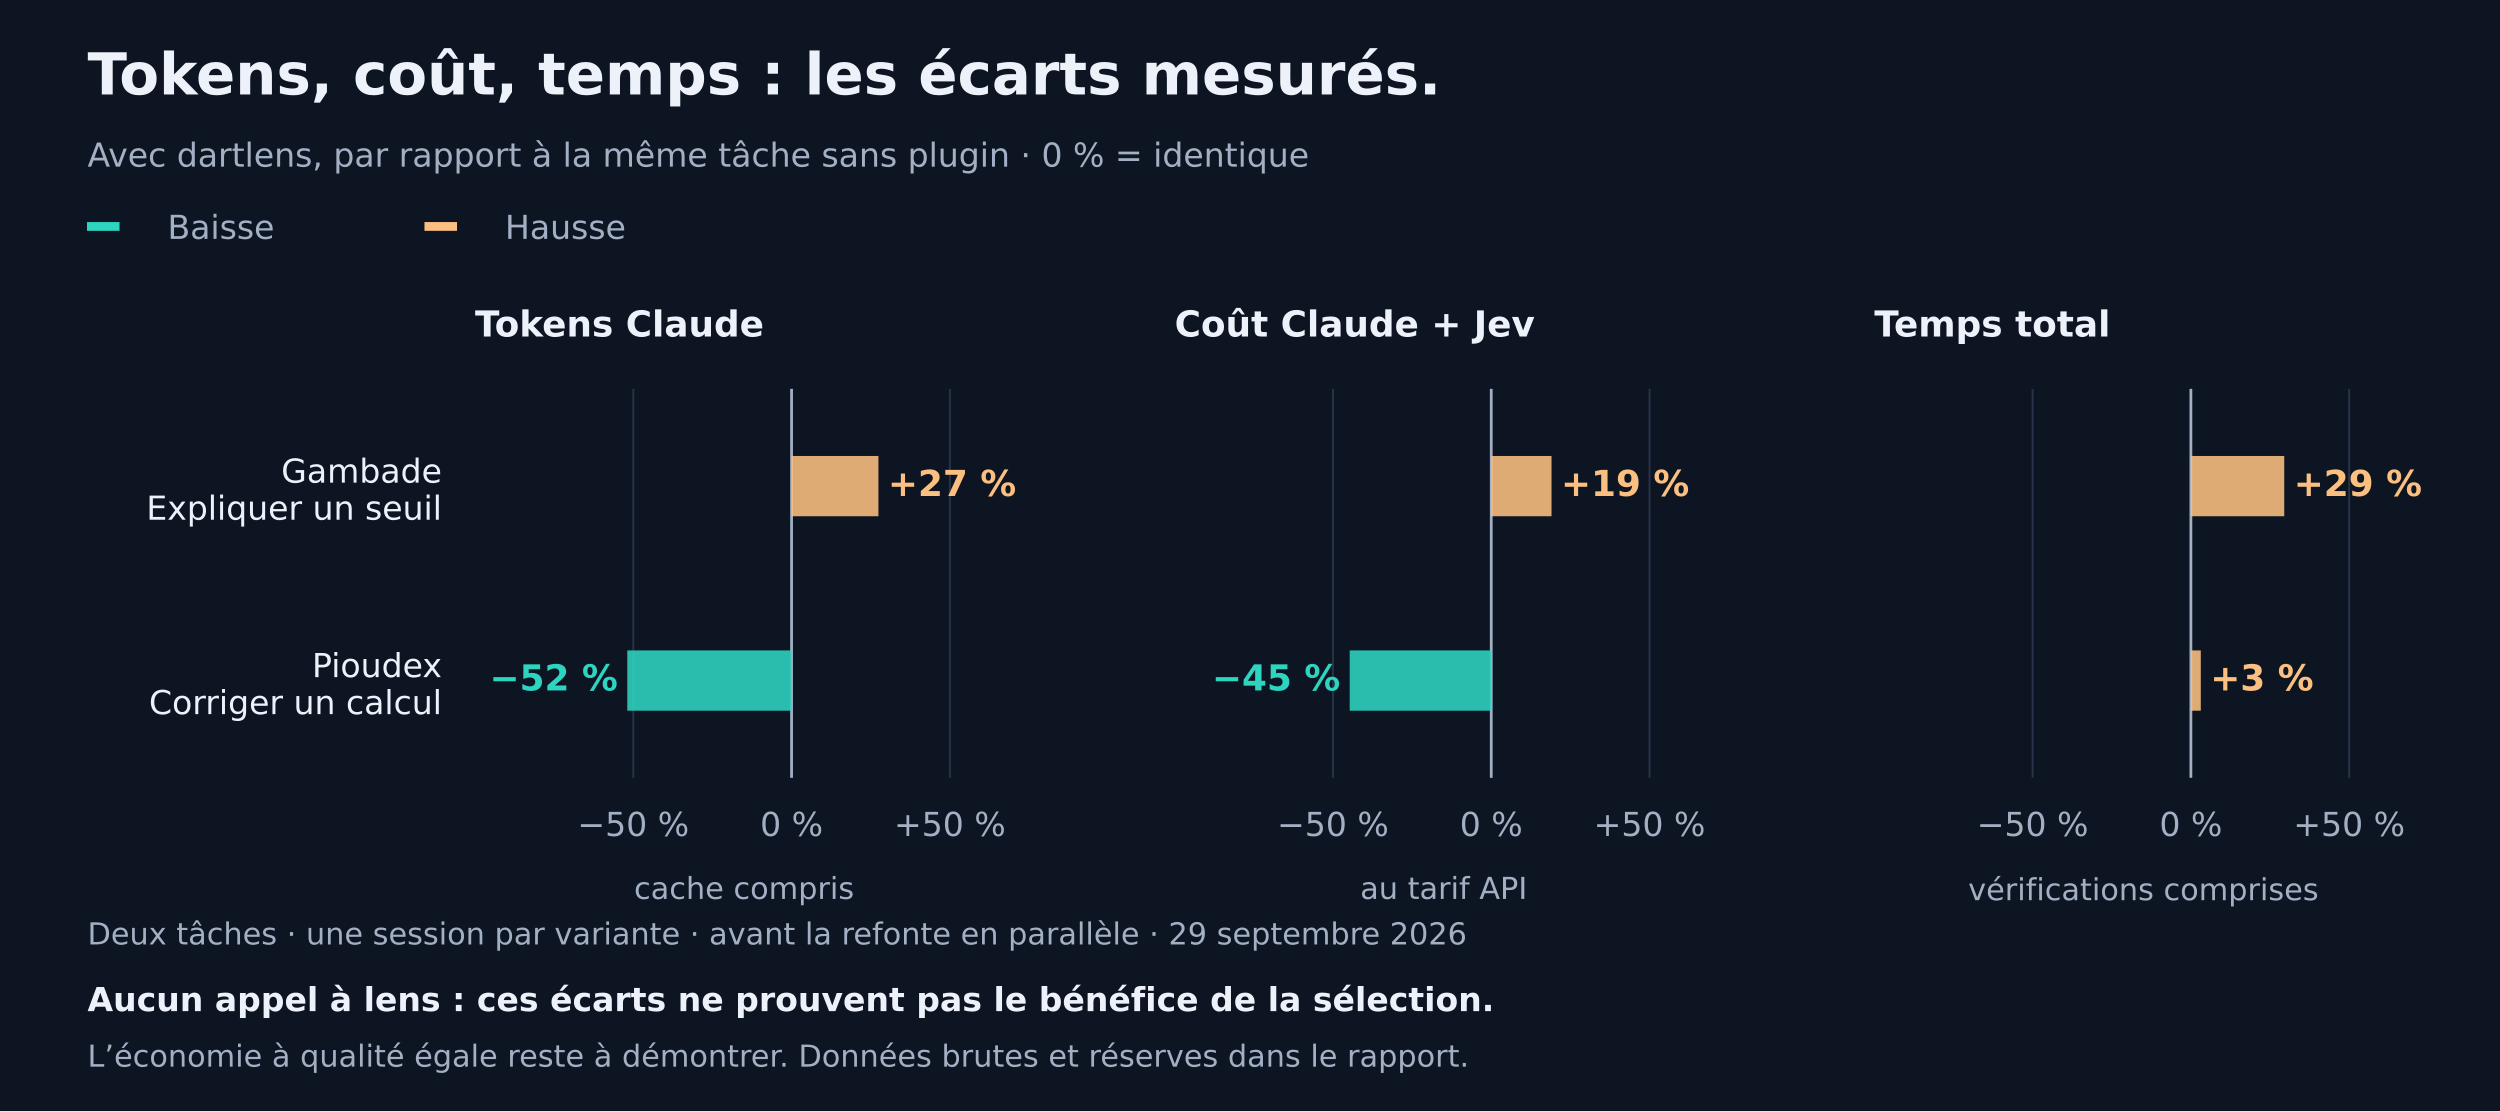
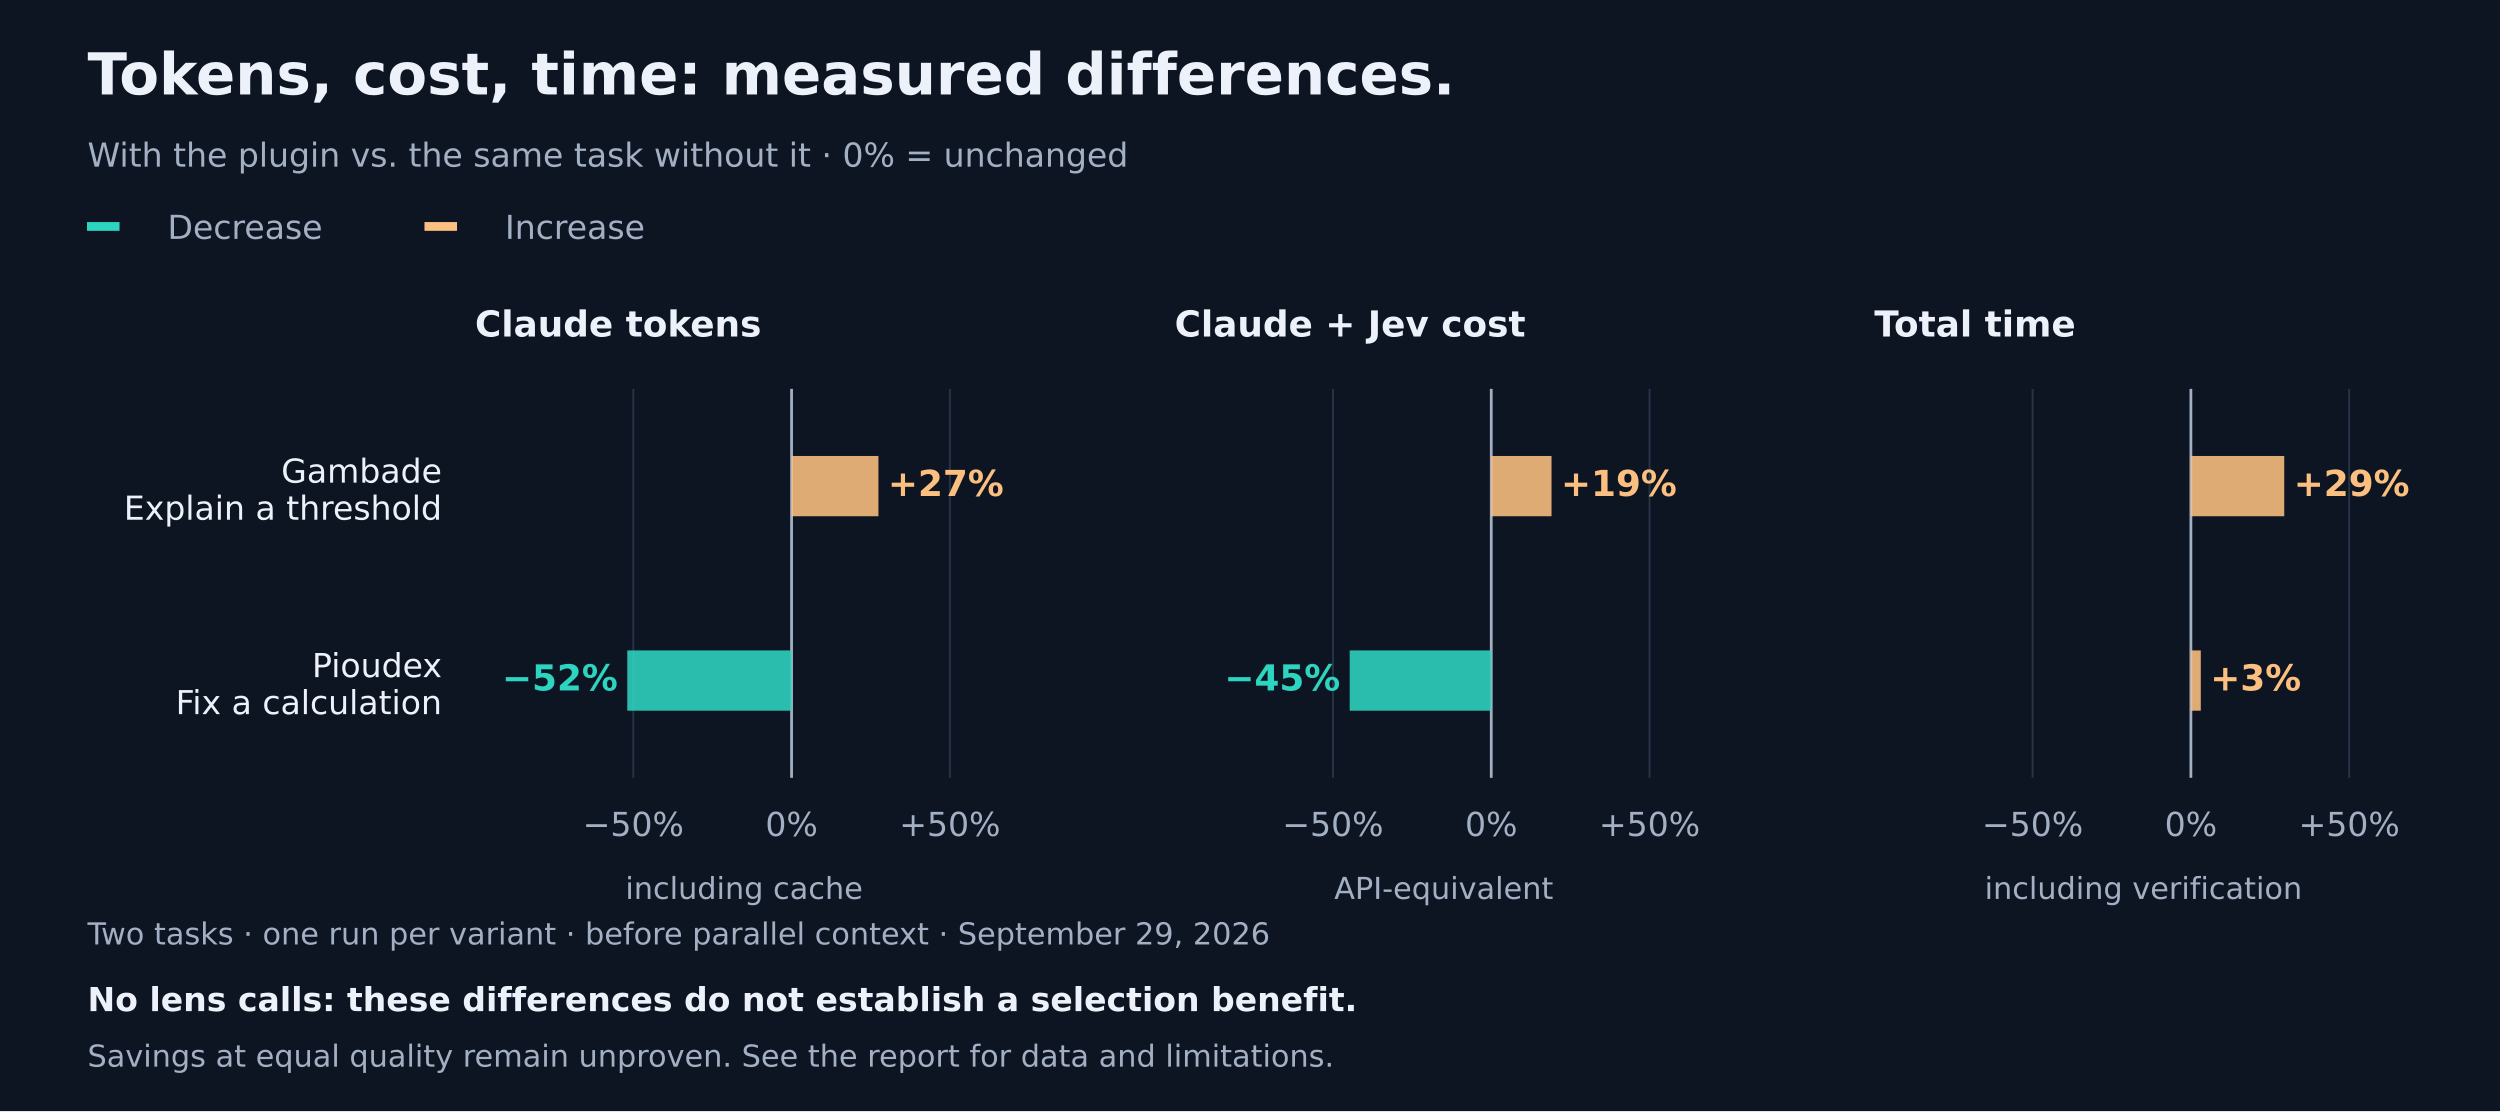
<svg xmlns="http://www.w3.org/2000/svg" width="907.2pt" height="403.2pt" viewBox="0 0 907.2 403.2" version="1.1">
  <defs>
    <style type="text/css">*{stroke-linejoin: round; stroke-linecap: butt}</style>
  </defs>
  <g id="figure_1">
    <g id="patch_1">
      <path d="M 0 403.2 L 907.2 403.2 L 907.2 0 L 0 0 z " style="fill: #0d1422" />
    </g>
    <g id="axes_1">
      <g id="patch_2">
        <path d="M 172.368 282.24 L 367.668 282.24 L 367.668 141.12 L 172.368 141.12 z " style="fill: #0d1422" />
      </g>
      <g id="matplotlib.axis_1">
        <g id="xtick_1">
          <g id="line2d_1">
            <path d="M 229.809 282.24 L 229.809 141.12 " clip-path="url(#pbb0e00a999)" style="fill: none; stroke: #263348; stroke-width: 0.7; stroke-linecap: square" />
          </g>
          <g id="line2d_2" />
          <g id="text_1">
-             <text style="fill: #a3b0c4; font: 12px 'DejaVu Sans'; text-anchor: middle" x="229.809" y="303.358" transform="rotate(-0 229.8092 303.3581)">−50 %</text>
+             <text style="fill: #a3b0c4; font: 12px 'DejaVu Sans'; text-anchor: middle" x="229.809" y="303.358" transform="rotate(-0 229.8092 303.3581)">−50%</text>
          </g>
        </g>
        <g id="xtick_2">
          <g id="line2d_3">
            <path d="M 287.25 282.24 L 287.25 141.12 " clip-path="url(#pbb0e00a999)" style="fill: none; stroke: #263348; stroke-width: 0.7; stroke-linecap: square" />
          </g>
          <g id="line2d_4" />
          <g id="text_2">
-             <text style="fill: #a3b0c4; font: 12px 'DejaVu Sans'; text-anchor: middle" x="287.25" y="303.358" transform="rotate(-0 287.2504 303.3581)">0 %</text>
+             <text style="fill: #a3b0c4; font: 12px 'DejaVu Sans'; text-anchor: middle" x="287.25" y="303.358" transform="rotate(-0 287.2504 303.3581)">0%</text>
          </g>
        </g>
        <g id="xtick_3">
          <g id="line2d_5">
            <path d="M 344.692 282.24 L 344.692 141.12 " clip-path="url(#pbb0e00a999)" style="fill: none; stroke: #263348; stroke-width: 0.7; stroke-linecap: square" />
          </g>
          <g id="line2d_6" />
          <g id="text_3">
-             <text style="fill: #a3b0c4; font: 12px 'DejaVu Sans'; text-anchor: middle" x="344.692" y="303.358" transform="rotate(-0 344.6915 303.3581)">+50 %</text>
+             <text style="fill: #a3b0c4; font: 12px 'DejaVu Sans'; text-anchor: middle" x="344.692" y="303.358" transform="rotate(-0 344.6915 303.3581)">+50%</text>
          </g>
        </g>
        <g id="text_4">
-           <text style="fill: #a3b0c4; font: 11px 'DejaVu Sans'; text-anchor: middle" x="270.018" y="326.212" transform="rotate(-0 270.018 326.212)">cache compris</text>
+           <text style="fill: #a3b0c4; font: 11px 'DejaVu Sans'; text-anchor: middle" x="270.018" y="326.212" transform="rotate(-0 270.018 326.212)">including cache</text>
        </g>
      </g>
      <g id="matplotlib.axis_2">
        <g id="ytick_1">
          <g id="line2d_7" />
          <g id="text_5">
            <text style="fill: #edf2fa; font: 12px 'DejaVu Sans'" transform="translate(102.0536 175.1522)">Gambade</text>
-             <text style="fill: #edf2fa; font: 12px 'DejaVu Sans'" transform="translate(53.11238 188.5896)">Expliquer un seuil</text>
+             <text style="fill: #edf2fa; font: 12px 'DejaVu Sans'" transform="translate(44.9505 188.5896)">Explain a threshold</text>
          </g>
        </g>
        <g id="ytick_2">
          <g id="line2d_8" />
          <g id="text_6">
            <text style="fill: #edf2fa; font: 12px 'DejaVu Sans'" transform="translate(113.2267 245.7122)">Pioudex</text>
-             <text style="fill: #edf2fa; font: 12px 'DejaVu Sans'" transform="translate(54.06112 259.1496)">Corriger un calcul</text>
+             <text style="fill: #edf2fa; font: 12px 'DejaVu Sans'" transform="translate(63.75675 259.1496)">Fix a calculation</text>
          </g>
        </g>
      </g>
      <g id="line2d_9">
        <path d="M 287.25 282.24 L 287.25 141.12 " clip-path="url(#pbb0e00a999)" style="fill: none; stroke: #a3b0c4; stroke-linecap: square" />
      </g>
      <g id="patch_3">
        <path d="M 287.25 165.463 L 318.767 165.463 L 318.767 187.337 L 287.25 187.337 z " clip-path="url(#pbb0e00a999)" style="fill: #fbbf80; opacity: 0.88" />
      </g>
      <g id="text_7">
-         <text style="fill: #fbbf80; font: 700 13px 'DejaVu Sans'; text-anchor: start" x="322.214" y="179.987" transform="rotate(-0 322.2139 179.9872)">+27 %</text>
+         <text style="fill: #fbbf80; font: 700 13px 'DejaVu Sans'; text-anchor: start" x="322.214" y="179.987" transform="rotate(-0 322.2139 179.9872)">+27%</text>
      </g>
      <g id="patch_4">
        <path d="M 287.25 236.023 L 227.629 236.023 L 227.629 257.897 L 287.25 257.897 z " clip-path="url(#pbb0e00a999)" style="fill: #2dd4bf; opacity: 0.88" />
      </g>
      <g id="text_8">
-         <text style="fill: #2dd4bf; font: 700 13px 'DejaVu Sans'; text-anchor: end" x="224.183" y="250.547" transform="rotate(-0 224.1827 250.5472)">−52 %</text>
+         <text style="fill: #2dd4bf; font: 700 13px 'DejaVu Sans'; text-anchor: end" x="224.183" y="250.547" transform="rotate(-0 224.1827 250.5472)">−52%</text>
      </g>
      <g id="text_9">
-         <text style="fill: #edf2fa; font: 700 13px 'DejaVu Sans'; text-anchor: start" x="172.368" y="122.12" transform="rotate(-0 172.368 122.12)">Tokens Claude</text>
+         <text style="fill: #edf2fa; font: 700 13px 'DejaVu Sans'; text-anchor: start" x="172.368" y="122.12" transform="rotate(-0 172.368 122.12)">Claude tokens</text>
      </g>
    </g>
    <g id="axes_2">
      <g id="patch_5">
        <path d="M 426.258 282.24 L 621.558 282.24 L 621.558 141.12 L 426.258 141.12 z " style="fill: #0d1422" />
      </g>
      <g id="matplotlib.axis_3">
        <g id="xtick_4">
          <g id="line2d_10">
            <path d="M 483.699 282.24 L 483.699 141.12 " clip-path="url(#p2d29b51097)" style="fill: none; stroke: #263348; stroke-width: 0.7; stroke-linecap: square" />
          </g>
          <g id="line2d_11" />
          <g id="text_10">
-             <text style="fill: #a3b0c4; font: 12px 'DejaVu Sans'; text-anchor: middle" x="483.699" y="303.358" transform="rotate(-0 483.6992 303.3581)">−50 %</text>
+             <text style="fill: #a3b0c4; font: 12px 'DejaVu Sans'; text-anchor: middle" x="483.699" y="303.358" transform="rotate(-0 483.6992 303.3581)">−50%</text>
          </g>
        </g>
        <g id="xtick_5">
          <g id="line2d_12">
            <path d="M 541.14 282.24 L 541.14 141.12 " clip-path="url(#p2d29b51097)" style="fill: none; stroke: #263348; stroke-width: 0.7; stroke-linecap: square" />
          </g>
          <g id="line2d_13" />
          <g id="text_11">
-             <text style="fill: #a3b0c4; font: 12px 'DejaVu Sans'; text-anchor: middle" x="541.14" y="303.358" transform="rotate(-0 541.1404 303.3581)">0 %</text>
+             <text style="fill: #a3b0c4; font: 12px 'DejaVu Sans'; text-anchor: middle" x="541.14" y="303.358" transform="rotate(-0 541.1404 303.3581)">0%</text>
          </g>
        </g>
        <g id="xtick_6">
          <g id="line2d_14">
            <path d="M 598.582 282.24 L 598.582 141.12 " clip-path="url(#p2d29b51097)" style="fill: none; stroke: #263348; stroke-width: 0.7; stroke-linecap: square" />
          </g>
          <g id="line2d_15" />
          <g id="text_12">
-             <text style="fill: #a3b0c4; font: 12px 'DejaVu Sans'; text-anchor: middle" x="598.582" y="303.358" transform="rotate(-0 598.5815 303.3581)">+50 %</text>
+             <text style="fill: #a3b0c4; font: 12px 'DejaVu Sans'; text-anchor: middle" x="598.582" y="303.358" transform="rotate(-0 598.5815 303.3581)">+50%</text>
          </g>
        </g>
        <g id="text_13">
-           <text style="fill: #a3b0c4; font: 11px 'DejaVu Sans'; text-anchor: middle" x="523.908" y="326.212" transform="rotate(-0 523.908 326.212)">au tarif API</text>
+           <text style="fill: #a3b0c4; font: 11px 'DejaVu Sans'; text-anchor: middle" x="523.908" y="326.212" transform="rotate(-0 523.908 326.212)">API-equivalent</text>
        </g>
      </g>
      <g id="matplotlib.axis_4">
        <g id="ytick_3">
          <g id="line2d_16" />
        </g>
        <g id="ytick_4">
          <g id="line2d_17" />
        </g>
      </g>
      <g id="line2d_18">
        <path d="M 541.14 282.24 L 541.14 141.12 " clip-path="url(#p2d29b51097)" style="fill: none; stroke: #a3b0c4; stroke-linecap: square" />
      </g>
      <g id="patch_6">
        <path d="M 541.14 165.463 L 563.016 165.463 L 563.016 187.337 L 541.14 187.337 z " clip-path="url(#p2d29b51097)" style="fill: #fbbf80; opacity: 0.88" />
      </g>
      <g id="text_14">
-         <text style="fill: #fbbf80; font: 700 13px 'DejaVu Sans'; text-anchor: start" x="566.462" y="179.987" transform="rotate(-0 566.4623 179.9872)">+19 %</text>
+         <text style="fill: #fbbf80; font: 700 13px 'DejaVu Sans'; text-anchor: start" x="566.462" y="179.987" transform="rotate(-0 566.4623 179.9872)">+19%</text>
      </g>
      <g id="patch_7">
        <path d="M 541.14 236.023 L 489.779 236.023 L 489.779 257.897 L 541.14 257.897 z " clip-path="url(#p2d29b51097)" style="fill: #2dd4bf; opacity: 0.88" />
      </g>
      <g id="text_15">
-         <text style="fill: #2dd4bf; font: 700 13px 'DejaVu Sans'; text-anchor: end" x="486.332" y="250.547" transform="rotate(-0 486.3321 250.5472)">−45 %</text>
+         <text style="fill: #2dd4bf; font: 700 13px 'DejaVu Sans'; text-anchor: end" x="486.332" y="250.547" transform="rotate(-0 486.3321 250.5472)">−45%</text>
      </g>
      <g id="text_16">
-         <text style="fill: #edf2fa; font: 700 13px 'DejaVu Sans'; text-anchor: start" x="426.258" y="122.12" transform="rotate(-0 426.258 122.12)">Coût Claude + Jev</text>
+         <text style="fill: #edf2fa; font: 700 13px 'DejaVu Sans'; text-anchor: start" x="426.258" y="122.12" transform="rotate(-0 426.258 122.12)">Claude + Jev cost</text>
      </g>
    </g>
    <g id="axes_3">
      <g id="patch_8">
        <path d="M 680.148 282.24 L 875.448 282.24 L 875.448 141.12 L 680.148 141.12 z " style="fill: #0d1422" />
      </g>
      <g id="matplotlib.axis_5">
        <g id="xtick_7">
          <g id="line2d_19">
            <path d="M 737.589 282.24 L 737.589 141.12 " clip-path="url(#p8cdefb52c9)" style="fill: none; stroke: #263348; stroke-width: 0.7; stroke-linecap: square" />
          </g>
          <g id="line2d_20" />
          <g id="text_17">
-             <text style="fill: #a3b0c4; font: 12px 'DejaVu Sans'; text-anchor: middle" x="737.589" y="303.358" transform="rotate(-0 737.5892 303.3581)">−50 %</text>
+             <text style="fill: #a3b0c4; font: 12px 'DejaVu Sans'; text-anchor: middle" x="737.589" y="303.358" transform="rotate(-0 737.5892 303.3581)">−50%</text>
          </g>
        </g>
        <g id="xtick_8">
          <g id="line2d_21">
            <path d="M 795.03 282.24 L 795.03 141.12 " clip-path="url(#p8cdefb52c9)" style="fill: none; stroke: #263348; stroke-width: 0.7; stroke-linecap: square" />
          </g>
          <g id="line2d_22" />
          <g id="text_18">
-             <text style="fill: #a3b0c4; font: 12px 'DejaVu Sans'; text-anchor: middle" x="795.03" y="303.358" transform="rotate(-0 795.0304 303.3581)">0 %</text>
+             <text style="fill: #a3b0c4; font: 12px 'DejaVu Sans'; text-anchor: middle" x="795.03" y="303.358" transform="rotate(-0 795.0304 303.3581)">0%</text>
          </g>
        </g>
        <g id="xtick_9">
          <g id="line2d_23">
            <path d="M 852.472 282.24 L 852.472 141.12 " clip-path="url(#p8cdefb52c9)" style="fill: none; stroke: #263348; stroke-width: 0.7; stroke-linecap: square" />
          </g>
          <g id="line2d_24" />
          <g id="text_19">
-             <text style="fill: #a3b0c4; font: 12px 'DejaVu Sans'; text-anchor: middle" x="852.472" y="303.358" transform="rotate(-0 852.4715 303.3581)">+50 %</text>
+             <text style="fill: #a3b0c4; font: 12px 'DejaVu Sans'; text-anchor: middle" x="852.472" y="303.358" transform="rotate(-0 852.4715 303.3581)">+50%</text>
          </g>
        </g>
        <g id="text_20">
-           <text style="fill: #a3b0c4; font: 11px 'DejaVu Sans'; text-anchor: middle" x="777.798" y="326.652" transform="rotate(-0 777.798 326.652)">vérifications comprises</text>
+           <text style="fill: #a3b0c4; font: 11px 'DejaVu Sans'; text-anchor: middle" x="777.798" y="326.212" transform="rotate(-0 777.798 326.212)">including verification</text>
        </g>
      </g>
      <g id="matplotlib.axis_6">
        <g id="ytick_5">
          <g id="line2d_25" />
        </g>
        <g id="ytick_6">
          <g id="line2d_26" />
        </g>
      </g>
      <g id="line2d_27">
        <path d="M 795.03 282.24 L 795.03 141.12 " clip-path="url(#p8cdefb52c9)" style="fill: none; stroke: #a3b0c4; stroke-linecap: square" />
      </g>
      <g id="patch_9">
        <path d="M 795.03 165.463 L 828.908 165.463 L 828.908 187.337 L 795.03 187.337 z " clip-path="url(#p8cdefb52c9)" style="fill: #fbbf80; opacity: 0.88" />
      </g>
      <g id="text_21">
-         <text style="fill: #fbbf80; font: 700 13px 'DejaVu Sans'; text-anchor: start" x="832.355" y="179.987" transform="rotate(-0 832.3545 179.9872)">+29 %</text>
+         <text style="fill: #fbbf80; font: 700 13px 'DejaVu Sans'; text-anchor: start" x="832.355" y="179.987" transform="rotate(-0 832.3545 179.9872)">+29%</text>
      </g>
      <g id="patch_10">
        <path d="M 795.03 236.023 L 798.625 236.023 L 798.625 257.897 L 795.03 257.897 z " clip-path="url(#p8cdefb52c9)" style="fill: #fbbf80; opacity: 0.88" />
      </g>
      <g id="text_22">
-         <text style="fill: #fbbf80; font: 700 13px 'DejaVu Sans'; text-anchor: start" x="802.072" y="250.547" transform="rotate(-0 802.0719 250.5472)">+3 %</text>
+         <text style="fill: #fbbf80; font: 700 13px 'DejaVu Sans'; text-anchor: start" x="802.072" y="250.547" transform="rotate(-0 802.0719 250.5472)">+3%</text>
      </g>
      <g id="text_23">
-         <text style="fill: #edf2fa; font: 700 13px 'DejaVu Sans'; text-anchor: start" x="680.148" y="122.12" transform="rotate(-0 680.148 122.12)">Temps total</text>
+         <text style="fill: #edf2fa; font: 700 13px 'DejaVu Sans'; text-anchor: start" x="680.148" y="122.12" transform="rotate(-0 680.148 122.12)">Total time</text>
      </g>
    </g>
    <g id="text_24">
-       <text style="fill: #edf2fa; font: 700 21px 'DejaVu Sans'; text-anchor: start" x="31.752" y="34.272" transform="rotate(-0 31.752 34.272)">Tokens, coût, temps : les écarts mesurés.</text>
+       <text style="fill: #edf2fa; font: 700 21px 'DejaVu Sans'; text-anchor: start" x="31.752" y="34.272" transform="rotate(-0 31.752 34.272)">Tokens, cost, time: measured differences.</text>
    </g>
    <g id="text_25">
-       <text style="fill: #a3b0c4; font: 12px 'DejaVu Sans'; text-anchor: start" x="31.752" y="60.48" transform="rotate(-0 31.752 60.48)">Avec dartlens, par rapport à la même tâche sans plugin · 0 % = identique</text>
+       <text style="fill: #a3b0c4; font: 12px 'DejaVu Sans'; text-anchor: start" x="31.752" y="60.48" transform="rotate(-0 31.752 60.48)">With the plugin vs. the same task without it · 0% = unchanged</text>
    </g>
    <g id="text_26">
      <text style="fill: #2dd4bf; font: 700 19px 'DejaVu Sans'; text-anchor: start" x="31.752" y="88.704" transform="rotate(-0 31.752 88.704)">━</text>
    </g>
    <g id="text_27">
-       <text style="fill: #a3b0c4; font: 12px 'DejaVu Sans'; text-anchor: start" x="60.782" y="86.688" transform="rotate(-0 60.7824 86.688)">Baisse</text>
+       <text style="fill: #a3b0c4; font: 12px 'DejaVu Sans'; text-anchor: start" x="60.782" y="86.688" transform="rotate(-0 60.7824 86.688)">Decrease</text>
    </g>
    <g id="text_28">
      <text style="fill: #fbbf80; font: 700 19px 'DejaVu Sans'; text-anchor: start" x="154.224" y="88.704" transform="rotate(-0 154.224 88.704)">━</text>
    </g>
    <g id="text_29">
-       <text style="fill: #a3b0c4; font: 12px 'DejaVu Sans'; text-anchor: start" x="183.254" y="86.688" transform="rotate(-0 183.2544 86.688)">Hausse</text>
+       <text style="fill: #a3b0c4; font: 12px 'DejaVu Sans'; text-anchor: start" x="183.254" y="86.688" transform="rotate(-0 183.2544 86.688)">Increase</text>
    </g>
    <g id="text_30">
-       <text style="fill: #a3b0c4; font: 11px 'DejaVu Sans'; text-anchor: start" x="31.752" y="342.72" transform="rotate(-0 31.752 342.72)">Deux tâches · une session par variante · avant la refonte en parallèle · 29 septembre 2026</text>
+       <text style="fill: #a3b0c4; font: 11px 'DejaVu Sans'; text-anchor: start" x="31.752" y="342.72" transform="rotate(-0 31.752 342.72)">Two tasks · one run per variant · before parallel context · September 29, 2026</text>
    </g>
    <g id="text_31">
-       <text style="fill: #edf2fa; font: 700 12px 'DejaVu Sans'; text-anchor: start" x="31.752" y="366.912" transform="rotate(-0 31.752 366.912)">Aucun appel à lens : ces écarts ne prouvent pas le bénéfice de la sélection.</text>
+       <text style="fill: #edf2fa; font: 700 12px 'DejaVu Sans'; text-anchor: start" x="31.752" y="366.912" transform="rotate(-0 31.752 366.912)">No lens calls: these differences do not establish a selection benefit.</text>
    </g>
    <g id="text_32">
-       <text style="fill: #a3b0c4; font: 11px 'DejaVu Sans'; text-anchor: start" x="31.752" y="387.072" transform="rotate(-0 31.752 387.072)">L’économie à qualité égale reste à démontrer. Données brutes et réserves dans le rapport.</text>
+       <text style="fill: #a3b0c4; font: 11px 'DejaVu Sans'; text-anchor: start" x="31.752" y="387.072" transform="rotate(-0 31.752 387.072)">Savings at equal quality remain unproven. See the report for data and limitations.</text>
    </g>
  </g>
  <defs>
    <clipPath id="pbb0e00a999">
      <rect x="172.368" y="141.12" width="195.3" height="141.12" />
    </clipPath>
    <clipPath id="p2d29b51097">
      <rect x="426.258" y="141.12" width="195.3" height="141.12" />
    </clipPath>
    <clipPath id="p8cdefb52c9">
      <rect x="680.148" y="141.12" width="195.3" height="141.12" />
    </clipPath>
  </defs>
</svg>
